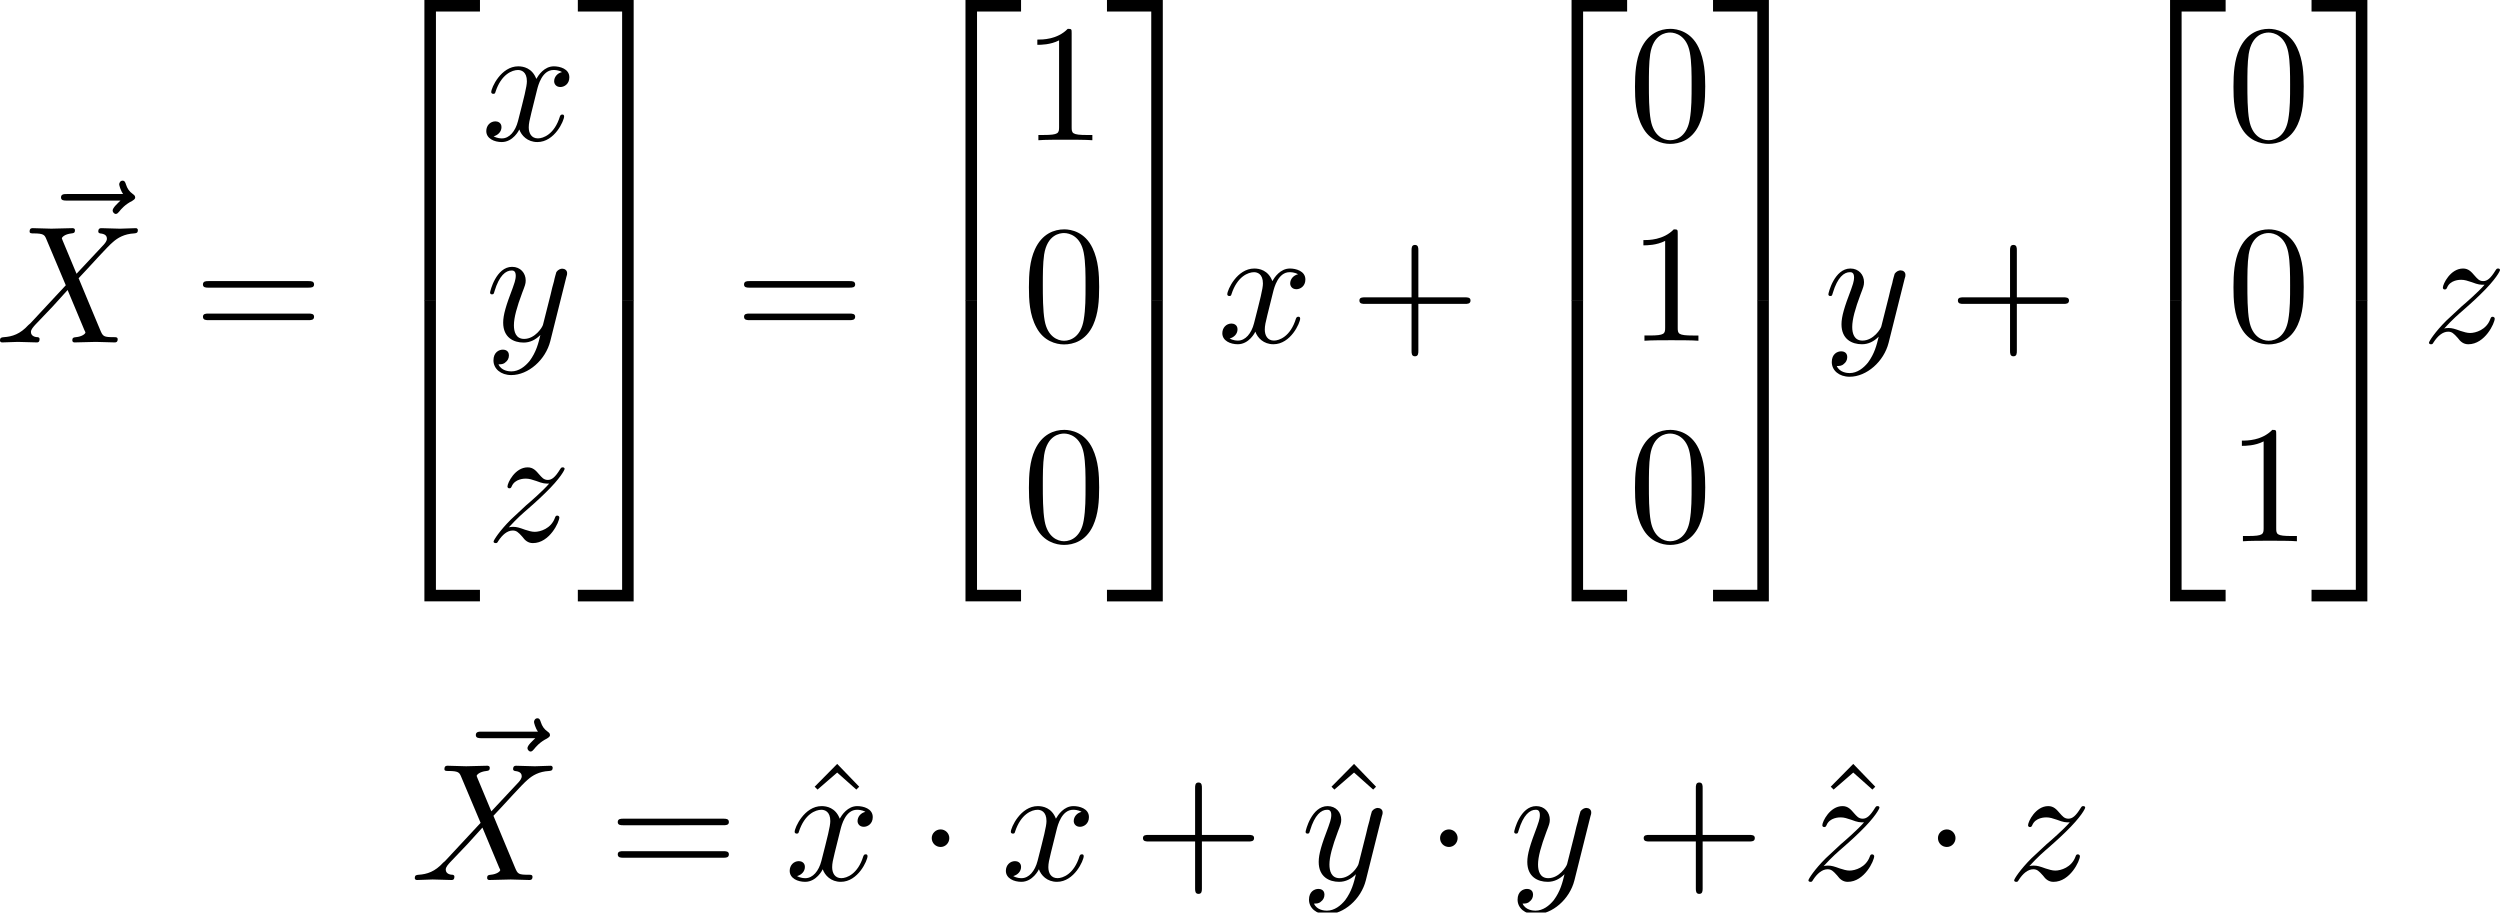
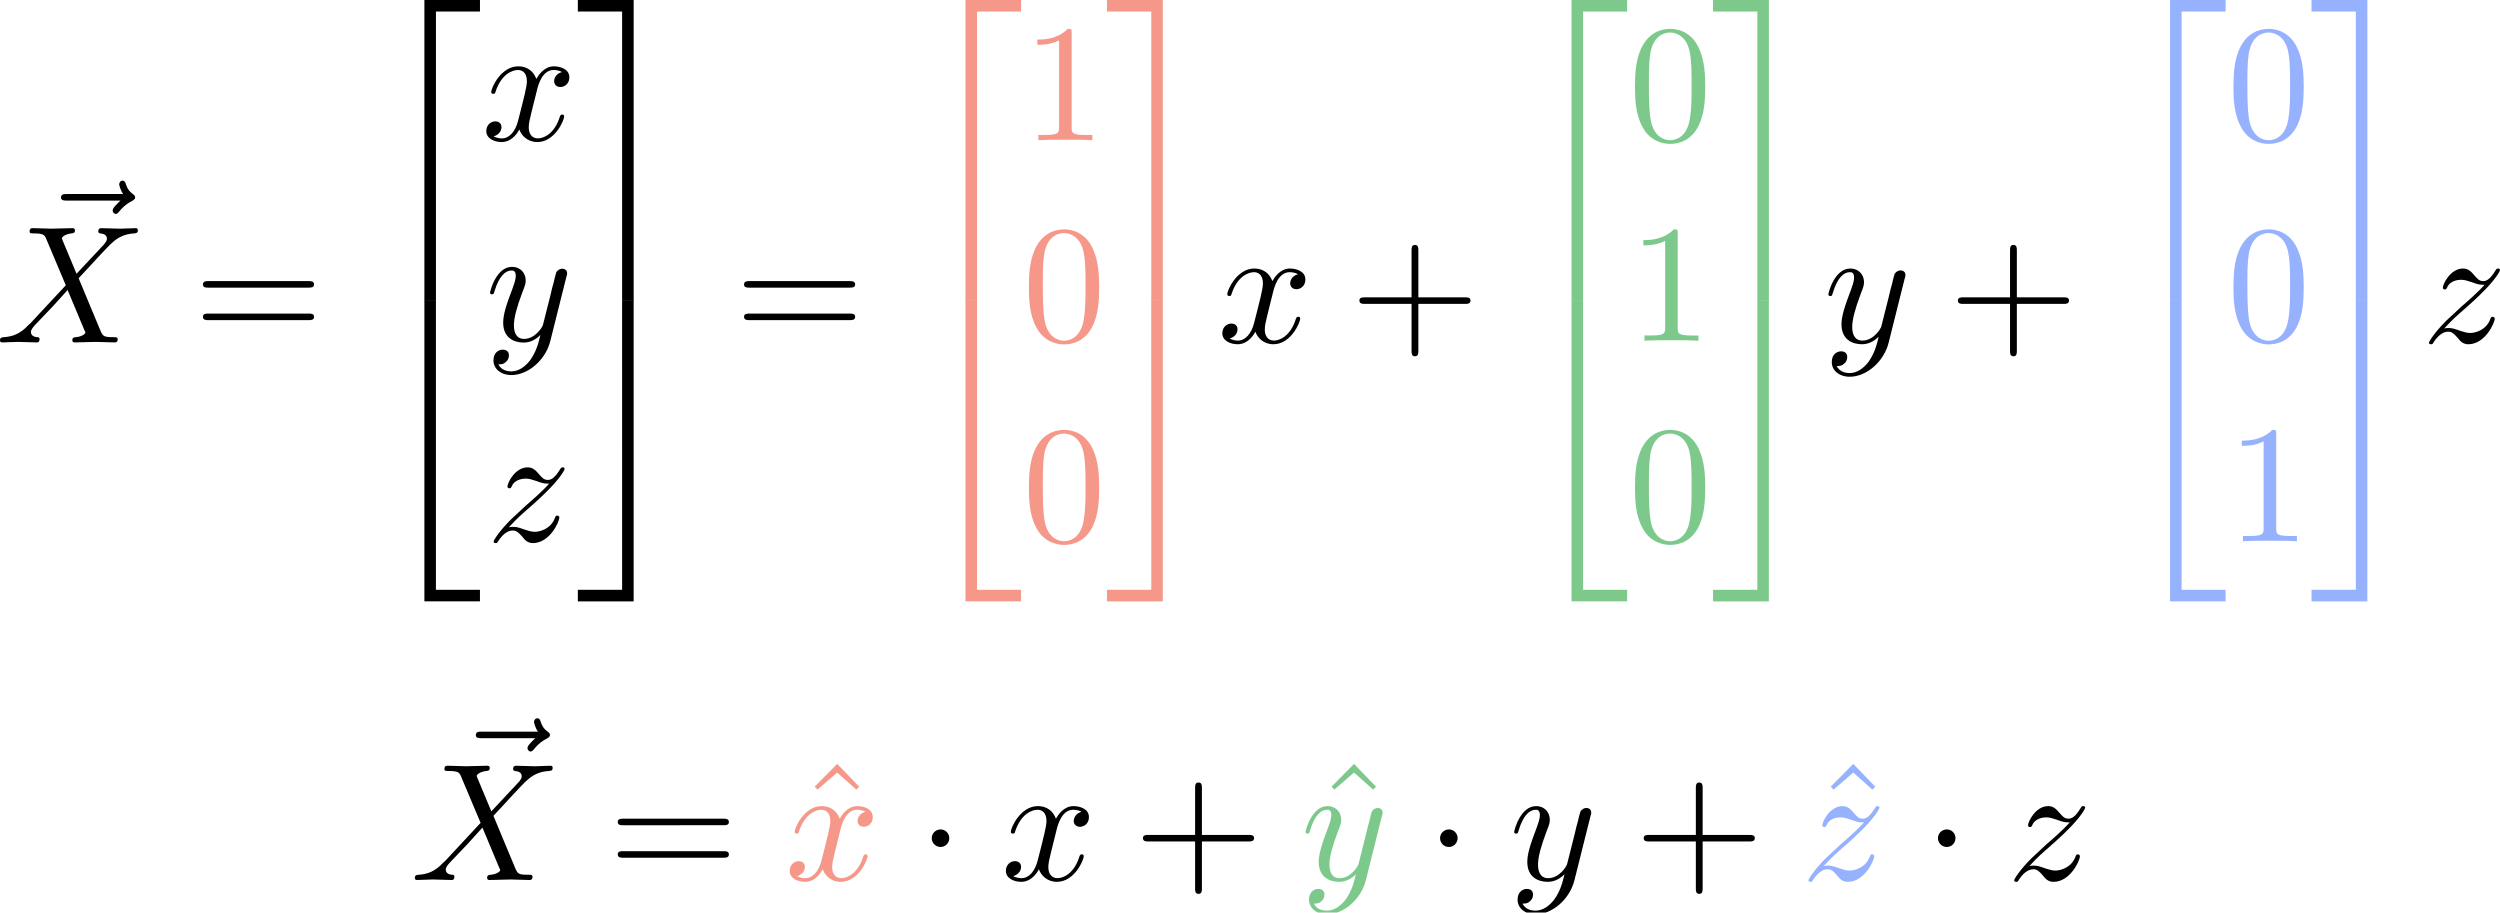
<svg xmlns="http://www.w3.org/2000/svg" xmlns:xlink="http://www.w3.org/1999/xlink" height="6.826em" viewBox="0 0 149.055 54.406" preserveAspectRatio="xMidYMid meet" version="1.1" id="svg277">
  <style>
        @media (prefers-color-scheme: dark)
        {
        svg {
            color: white;
        }
        }
    </style>
  <defs id="defs55">
    <g id="g47">
      <g id="glyph-0-0">
        <path d="m 5.359,-5.938 c -0.141,0.141 -0.469,0.422 -0.469,0.594 0,0.094 0.094,0.203 0.188,0.203 0.094,0 0.141,-0.078 0.203,-0.141 C 5.391,-5.422 5.625,-5.703 6.062,-5.922 6.125,-5.969 6.234,-6.016 6.234,-6.125 6.234,-6.234 6.156,-6.281 6.094,-6.328 5.875,-6.484 5.766,-6.656 5.688,-6.891 5.656,-6.984 5.625,-7.125 5.484,-7.125 c -0.141,0 -0.203,0.141 -0.203,0.219 0,0.047 0.078,0.359 0.234,0.578 H 2.156 c -0.156,0 -0.344,0 -0.344,0.203 0,0.188 0.188,0.188 0.344,0.188 z m 0,0" id="path2" />
      </g>
      <g id="glyph-0-1">
        <path d="M 4.828,-4.094 4,-6.078 c -0.031,-0.078 -0.047,-0.125 -0.047,-0.125 0,-0.062 0.156,-0.25 0.578,-0.297 0.109,-0.016 0.203,-0.016 0.203,-0.188 0,-0.125 -0.125,-0.125 -0.156,-0.125 -0.406,0 -0.828,0.031 -1.25,0.031 -0.25,0 -0.859,-0.031 -1.109,-0.031 -0.062,0 -0.188,0 -0.188,0.203 C 2.031,-6.5 2.141,-6.5 2.266,-6.5 c 0.594,0 0.656,0.094 0.75,0.312 l 1.172,2.781 -2.109,2.266 -0.125,0.109 C 1.469,-0.5 1,-0.344 0.484,-0.312 c -0.125,0.016 -0.219,0.016 -0.219,0.203 0,0.016 0,0.109 0.141,0.109 0.297,0 0.625,-0.031 0.922,-0.031 C 1.703,-0.031 2.094,0 2.453,0 2.516,0 2.625,0 2.625,-0.203 2.625,-0.297 2.531,-0.312 2.516,-0.312 c -0.094,0 -0.406,-0.031 -0.406,-0.312 0,-0.156 0.156,-0.312 0.266,-0.438 L 3.406,-2.141 4.297,-3.125 l 1,2.391 c 0.047,0.109 0.062,0.109 0.062,0.141 0,0.078 -0.203,0.25 -0.578,0.281 C 4.672,-0.297 4.578,-0.297 4.578,-0.125 4.578,0 4.688,0 4.719,0 5,0 5.703,-0.031 5.984,-0.031 6.234,-0.031 6.844,0 7.094,0 c 0.062,0 0.188,0 0.188,-0.188 0,-0.125 -0.109,-0.125 -0.188,-0.125 -0.656,0 -0.688,-0.031 -0.859,-0.438 C 5.859,-1.672 5.188,-3.234 4.953,-3.828 5.625,-4.531 6.672,-5.719 7,-5.984 7.281,-6.234 7.672,-6.469 8.266,-6.5 c 0.125,-0.016 0.219,-0.016 0.219,-0.203 0,0 0,-0.109 -0.125,-0.109 -0.297,0 -0.641,0.031 -0.938,0.031 -0.375,0 -0.75,-0.031 -1.109,-0.031 -0.062,0 -0.188,0 -0.188,0.203 0,0.062 0.047,0.094 0.109,0.109 0.094,0.016 0.406,0.031 0.406,0.312 0,0.141 -0.109,0.266 -0.188,0.359 z m 0,0" id="path5" />
      </g>
      <g id="glyph-0-2">
        <path d="M 3.328,-3.016 C 3.391,-3.266 3.625,-4.188 4.312,-4.188 c 0.047,0 0.297,0 0.5,0.125 C 4.531,-4 4.344,-3.766 4.344,-3.516 c 0,0.156 0.109,0.344 0.375,0.344 0.219,0 0.531,-0.172 0.531,-0.578 0,-0.516 -0.578,-0.656 -0.922,-0.656 -0.578,0 -0.922,0.531 -1.047,0.75 -0.25,-0.656 -0.781,-0.75 -1.078,-0.75 -1.031,0 -1.609,1.281 -1.609,1.531 0,0.109 0.109,0.109 0.125,0.109 0.078,0 0.109,-0.031 0.125,-0.109 0.344,-1.062 1,-1.312 1.344,-1.312 0.188,0 0.531,0.094 0.531,0.672 0,0.312 -0.172,0.969 -0.531,2.375 -0.156,0.609 -0.516,1.031 -0.953,1.031 -0.062,0 -0.281,0 -0.5,-0.125 0.25,-0.062 0.469,-0.266 0.469,-0.547 0,-0.266 -0.219,-0.344 -0.359,-0.344 -0.312,0 -0.547,0.25 -0.547,0.578 0,0.453 0.484,0.656 0.922,0.656 0.672,0 1.031,-0.703 1.047,-0.75 0.125,0.359 0.484,0.75 1.078,0.75 1.031,0 1.594,-1.281 1.594,-1.531 0,-0.109 -0.078,-0.109 -0.109,-0.109 -0.094,0 -0.109,0.047 -0.141,0.109 -0.328,1.078 -1,1.312 -1.312,1.312 -0.391,0 -0.547,-0.312 -0.547,-0.656 0,-0.219 0.047,-0.438 0.156,-0.875 z m 0,0" id="path8" />
      </g>
      <g id="glyph-0-3">
        <path d="m 4.844,-3.797 c 0.047,-0.141 0.047,-0.156 0.047,-0.234 0,-0.172 -0.141,-0.266 -0.297,-0.266 -0.094,0 -0.25,0.062 -0.344,0.203 -0.016,0.062 -0.109,0.359 -0.141,0.547 -0.078,0.25 -0.141,0.531 -0.203,0.797 l -0.453,1.797 c -0.031,0.141 -0.469,0.844 -1.125,0.844 -0.5,0 -0.609,-0.438 -0.609,-0.812 C 1.719,-1.375 1.891,-2 2.219,-2.875 2.375,-3.281 2.422,-3.391 2.422,-3.594 c 0,-0.438 -0.312,-0.812 -0.812,-0.812 -0.953,0 -1.312,1.453 -1.312,1.531 0,0.109 0.094,0.109 0.109,0.109 0.109,0 0.109,-0.031 0.156,-0.188 0.281,-0.938 0.672,-1.234 1.016,-1.234 0.078,0 0.25,0 0.25,0.312 0,0.25 -0.109,0.516 -0.172,0.703 -0.406,1.062 -0.578,1.625 -0.578,2.094 0,0.891 0.625,1.188 1.219,1.188 0.391,0 0.719,-0.172 1,-0.453 -0.125,0.516 -0.25,1.016 -0.641,1.547 -0.266,0.328 -0.641,0.625 -1.094,0.625 -0.141,0 -0.594,-0.031 -0.766,-0.422 0.156,0 0.297,0 0.422,-0.125 C 1.328,1.203 1.422,1.062 1.422,0.875 1.422,0.562 1.156,0.531 1.062,0.531 0.828,0.531 0.5,0.688 0.5,1.172 c 0,0.5 0.438,0.875 1.062,0.875 1.016,0 2.047,-0.906 2.328,-2.031 z m 0,0" id="path11" />
      </g>
      <g id="glyph-0-4">
        <path d="m 1.328,-0.828 c 0.531,-0.578 0.828,-0.828 1.188,-1.141 0,0 0.609,-0.531 0.969,-0.891 C 4.438,-3.781 4.656,-4.266 4.656,-4.312 c 0,-0.094 -0.094,-0.094 -0.109,-0.094 -0.078,0 -0.094,0.016 -0.156,0.109 -0.297,0.484 -0.5,0.641 -0.734,0.641 -0.25,0 -0.359,-0.156 -0.516,-0.328 -0.188,-0.219 -0.359,-0.422 -0.688,-0.422 -0.75,0 -1.203,0.922 -1.203,1.141 0,0.047 0.031,0.109 0.109,0.109 0.094,0 0.109,-0.047 0.141,-0.109 0.188,-0.469 0.766,-0.469 0.844,-0.469 0.203,0 0.391,0.062 0.625,0.141 0.406,0.156 0.516,0.156 0.766,0.156 -0.359,0.422 -1.188,1.141 -1.375,1.297 l -0.906,0.844 C 0.781,-0.625 0.422,-0.062 0.422,0.016 c 0,0.094 0.109,0.094 0.125,0.094 0.078,0 0.094,-0.016 0.156,-0.125 0.234,-0.359 0.531,-0.625 0.859,-0.625 0.219,0 0.328,0.094 0.578,0.375 0.156,0.219 0.344,0.375 0.625,0.375 1,0 1.578,-1.266 1.578,-1.531 0,-0.047 -0.047,-0.109 -0.125,-0.109 -0.094,0 -0.109,0.062 -0.141,0.141 C 3.844,-0.75 3.203,-0.562 2.875,-0.562 c -0.188,0 -0.375,-0.062 -0.578,-0.125 -0.344,-0.125 -0.5,-0.172 -0.703,-0.172 -0.016,0 -0.172,0 -0.266,0.031 z m 0,0" id="path14" />
      </g>
      <g id="glyph-1-0">
        <path d="m 6.844,-3.266 c 0.156,0 0.344,0 0.344,-0.188 C 7.188,-3.656 7,-3.656 6.859,-3.656 h -5.969 c -0.141,0 -0.328,0 -0.328,0.203 0,0.188 0.188,0.188 0.328,0.188 z m 0.016,1.938 c 0.141,0 0.328,0 0.328,-0.203 0,-0.188 -0.188,-0.188 -0.344,-0.188 H 0.891 c -0.141,0 -0.328,0 -0.328,0.188 0,0.203 0.188,0.203 0.328,0.203 z m 0,0" id="path17" />
      </g>
      <g id="glyph-1-1">
        <path d="m 2.938,-6.375 c 0,-0.25 0,-0.266 -0.234,-0.266 C 2.078,-6 1.203,-6 0.891,-6 v 0.312 c 0.203,0 0.781,0 1.297,-0.266 v 5.172 c 0,0.359 -0.031,0.469 -0.922,0.469 h -0.312 V 0 c 0.344,-0.031 1.203,-0.031 1.609,-0.031 0.391,0 1.266,0 1.609,0.031 v -0.312 h -0.312 c -0.906,0 -0.922,-0.109 -0.922,-0.469 z m 0,0" id="path20" />
      </g>
      <g id="glyph-1-2">
        <path d="m 4.578,-3.188 c 0,-0.797 -0.047,-1.594 -0.391,-2.328 -0.453,-0.969 -1.281,-1.125 -1.688,-1.125 -0.609,0 -1.328,0.266 -1.75,1.188 -0.312,0.688 -0.359,1.469 -0.359,2.266 0,0.75 0.031,1.641 0.453,2.406 0.422,0.797 1.156,1 1.641,1 0.531,0 1.297,-0.203 1.734,-1.156 0.312,-0.688 0.359,-1.469 0.359,-2.25 z M 2.484,0 C 2.094,0 1.5,-0.25 1.328,-1.203 1.219,-1.797 1.219,-2.719 1.219,-3.312 c 0,-0.641 0,-1.297 0.078,-1.828 0.188,-1.188 0.938,-1.281 1.188,-1.281 0.328,0 0.984,0.188 1.172,1.172 0.109,0.562 0.109,1.312 0.109,1.938 0,0.75 0,1.422 -0.109,2.062 C 3.5,-0.297 2.938,0 2.484,0 Z m 0,0" id="path23" />
      </g>
      <g id="glyph-1-3">
        <path d="m 4.078,-2.297 h 2.781 C 7,-2.297 7.188,-2.297 7.188,-2.5 7.188,-2.688 7,-2.688 6.859,-2.688 h -2.781 v -2.797 c 0,-0.141 0,-0.328 -0.203,-0.328 -0.203,0 -0.203,0.188 -0.203,0.328 V -2.688 h -2.781 c -0.141,0 -0.328,0 -0.328,0.188 0,0.203 0.188,0.203 0.328,0.203 h 2.781 V 0.5 c 0,0.141 0,0.328 0.203,0.328 0.203,0 0.203,-0.188 0.203,-0.328 z m 0,0" id="path26" />
      </g>
      <g id="glyph-1-4">
        <path d="M 2.5,-6.922 1.156,-5.562 1.328,-5.391 2.5,-6.406 3.641,-5.391 3.812,-5.562 Z m 0,0" id="path29" />
      </g>
      <g id="glyph-2-0">
        <path d="m 3.25,17.547 h 0.688 v -17.25 h 2.625 v -0.688 H 3.25 Z m 0,0" id="path32" />
      </g>
      <g id="glyph-2-1">
        <path d="m 3.25,17.531 h 3.312 v -0.688 h -2.625 v -17.25 H 3.25 Z m 0,0" id="path35" />
      </g>
      <g id="glyph-2-2">
        <path d="m 2.703,17.547 h 0.688 v -17.938 H 0.062 v 0.688 h 2.641 z m 0,0" id="path38" />
      </g>
      <g id="glyph-2-3">
        <path d="M 2.703,16.844 H 0.062 v 0.688 h 3.328 v -17.938 h -0.688 z m 0,0" id="path41" />
      </g>
      <g id="glyph-3-0">
        <path d="m 1.906,-2.5 c 0,-0.281 -0.234,-0.516 -0.516,-0.516 -0.297,0 -0.531,0.234 -0.531,0.516 0,0.297 0.234,0.531 0.531,0.531 0.281,0 0.516,-0.234 0.516,-0.531 z m 0,0" id="path44" />
      </g>
    </g>
    <clipPath id="clip-0">
      <path clip-rule="nonzero" d="m 175,49 h 5 v 6.41 h -5 z m 0,0" id="path49" />
    </clipPath>
    <clipPath id="clip-1">
      <path clip-rule="nonzero" d="m 187,49 h 6 v 6.41 h -6 z m 0,0" id="path52" />
    </clipPath>
  </defs>
  <g fill="currentColor" fill-opacity="1" id="g59" transform="translate(-97.25362,-1.004375)">
    <use xlink:href="#glyph-0-0" x="99.079" y="18.901" id="use57" width="100%" height="100%" />
  </g>
  <g fill="currentColor" fill-opacity="1" id="g63" transform="translate(-97.25362,-1.004375)">
    <use xlink:href="#glyph-0-1" x="96.988" y="21.42" id="use61" width="100%" height="100%" />
  </g>
  <g fill="currentColor" fill-opacity="1" id="g67" transform="translate(-97.25362,-1.004375)">
    <use xlink:href="#glyph-1-0" x="108.791" y="21.42" id="use65" width="100%" height="100%" />
  </g>
  <g fill="currentColor" fill-opacity="1" id="g71" transform="translate(-97.25362,-1.004375)">
    <use xlink:href="#glyph-2-0" x="119.307" y="1.395" id="use69" width="100%" height="100%" />
  </g>
  <g fill="currentColor" fill-opacity="1" id="g75" transform="translate(-97.25362,-1.004375)">
    <use xlink:href="#glyph-2-1" x="119.307" y="19.327" id="use73" width="100%" height="100%" />
  </g>
  <g fill="currentColor" fill-opacity="1" id="g79" transform="translate(-97.25362,-1.004375)">
    <use xlink:href="#glyph-0-2" x="125.949" y="9.365" id="use77" width="100%" height="100%" />
  </g>
  <g fill="currentColor" fill-opacity="1" id="g83" transform="translate(-97.25362,-1.004375)">
    <use xlink:href="#glyph-0-3" x="126.175" y="21.32" id="use81" width="100%" height="100%" />
  </g>
  <g fill="currentColor" fill-opacity="1" id="g87" transform="translate(-97.25362,-1.004375)">
    <use xlink:href="#glyph-0-4" x="126.26" y="33.275" id="use85" width="100%" height="100%" />
  </g>
  <g fill="currentColor" fill-opacity="1" id="g91" transform="translate(-97.25362,-1.004375)">
    <use xlink:href="#glyph-2-2" x="131.643" y="1.395" id="use89" width="100%" height="100%" />
  </g>
  <g fill="currentColor" fill-opacity="1" id="g95" transform="translate(-97.25362,-1.004375)">
    <use xlink:href="#glyph-2-3" x="131.643" y="19.327" id="use93" width="100%" height="100%" />
  </g>
  <g fill="currentColor" fill-opacity="1" id="g99" transform="translate(-97.25362,-1.004375)">
    <use xlink:href="#glyph-1-0" x="141.052" y="21.42" id="use97" width="100%" height="100%" />
  </g>
-   <g fill="currentColor" fill-opacity="1" id="g103" transform="translate(-97.25362,-1.004375)">
+   <g fill="#f59789" fill-opacity="1" id="g103" transform="translate(-97.25362,-1.004375)">
    <use xlink:href="#glyph-2-0" x="151.568" y="1.395" id="use101" width="100%" height="100%" />
  </g>
-   <g fill="currentColor" fill-opacity="1" id="g107" transform="translate(-97.25362,-1.004375)">
+   <g fill="#f59789" fill-opacity="1" id="g107" transform="translate(-97.25362,-1.004375)">
    <use xlink:href="#glyph-2-1" x="151.568" y="19.327" id="use105" width="100%" height="100%" />
  </g>
-   <g fill="currentColor" fill-opacity="1" id="g111" transform="translate(-97.25362,-1.004375)">
+   <g fill="#f59789" fill-opacity="1" id="g111" transform="translate(-97.25362,-1.004375)">
    <use xlink:href="#glyph-1-1" x="158.21" y="9.365" id="use109" width="100%" height="100%" />
  </g>
-   <g fill="currentColor" fill-opacity="1" id="g115" transform="translate(-97.25362,-1.004375)">
+   <g fill="#f59789" fill-opacity="1" id="g115" transform="translate(-97.25362,-1.004375)">
    <use xlink:href="#glyph-1-2" x="158.21" y="21.32" id="use113" width="100%" height="100%" />
  </g>
-   <g fill="currentColor" fill-opacity="1" id="g119" transform="translate(-97.25362,-1.004375)">
+   <g fill="#f59789" fill-opacity="1" id="g119" transform="translate(-97.25362,-1.004375)">
    <use xlink:href="#glyph-1-2" x="158.21" y="33.275" id="use117" width="100%" height="100%" />
  </g>
-   <g fill="currentColor" fill-opacity="1" id="g123" transform="translate(-97.25362,-1.004375)">
+   <g fill="#f59789" fill-opacity="1" id="g123" transform="translate(-97.25362,-1.004375)">
    <use xlink:href="#glyph-2-2" x="163.191" y="1.395" id="use121" width="100%" height="100%" />
  </g>
-   <g fill="currentColor" fill-opacity="1" id="g127" transform="translate(-97.25362,-1.004375)">
+   <g fill="#f59789" fill-opacity="1" id="g127" transform="translate(-97.25362,-1.004375)">
    <use xlink:href="#glyph-2-3" x="163.191" y="19.327" id="use125" width="100%" height="100%" />
  </g>
  <g fill="currentColor" fill-opacity="1" id="g131" transform="translate(-97.25362,-1.004375)">
    <use xlink:href="#glyph-0-2" x="169.833" y="21.42" id="use129" width="100%" height="100%" />
  </g>
  <g fill="currentColor" fill-opacity="1" id="g135" transform="translate(-97.25362,-1.004375)">
    <use xlink:href="#glyph-1-3" x="177.741" y="21.42" id="use133" width="100%" height="100%" />
  </g>
-   <g fill="currentColor" fill-opacity="1" id="g139" transform="translate(-97.25362,-1.004375)">
+   <g fill="#7dc98c" fill-opacity="1" id="g139" transform="translate(-97.25362,-1.004375)">
    <use xlink:href="#glyph-2-0" x="187.703" y="1.395" id="use137" width="100%" height="100%" />
  </g>
-   <g fill="currentColor" fill-opacity="1" id="g143" transform="translate(-97.25362,-1.004375)">
+   <g fill="#7dc98c" fill-opacity="1" id="g143" transform="translate(-97.25362,-1.004375)">
    <use xlink:href="#glyph-2-1" x="187.703" y="19.327" id="use141" width="100%" height="100%" />
  </g>
-   <g fill="currentColor" fill-opacity="1" id="g147" transform="translate(-97.25362,-1.004375)">
+   <g fill="#7dc98c" fill-opacity="1" id="g147" transform="translate(-97.25362,-1.004375)">
    <use xlink:href="#glyph-1-2" x="194.345" y="9.365" id="use145" width="100%" height="100%" />
  </g>
-   <g fill="currentColor" fill-opacity="1" id="g151" transform="translate(-97.25362,-1.004375)">
+   <g fill="#7dc98c" fill-opacity="1" id="g151" transform="translate(-97.25362,-1.004375)">
    <use xlink:href="#glyph-1-1" x="194.345" y="21.32" id="use149" width="100%" height="100%" />
  </g>
-   <g fill="currentColor" fill-opacity="1" id="g155" transform="translate(-97.25362,-1.004375)">
+   <g fill="#7dc98c" fill-opacity="1" id="g155" transform="translate(-97.25362,-1.004375)">
    <use xlink:href="#glyph-1-2" x="194.345" y="33.275" id="use153" width="100%" height="100%" />
  </g>
-   <g fill="currentColor" fill-opacity="1" id="g159" transform="translate(-97.25362,-1.004375)">
+   <g fill="#7dc98c" fill-opacity="1" id="g159" transform="translate(-97.25362,-1.004375)">
    <use xlink:href="#glyph-2-2" x="199.326" y="1.395" id="use157" width="100%" height="100%" />
  </g>
-   <g fill="currentColor" fill-opacity="1" id="g163" transform="translate(-97.25362,-1.004375)">
+   <g fill="#7dc98c" fill-opacity="1" id="g163" transform="translate(-97.25362,-1.004375)">
    <use xlink:href="#glyph-2-3" x="199.326" y="19.327" id="use161" width="100%" height="100%" />
  </g>
  <g fill="currentColor" fill-opacity="1" id="g167" transform="translate(-97.25362,-1.004375)">
    <use xlink:href="#glyph-0-3" x="205.968" y="21.42" id="use165" width="100%" height="100%" />
  </g>
  <g fill="currentColor" fill-opacity="1" id="g171" transform="translate(-97.25362,-1.004375)">
    <use xlink:href="#glyph-1-3" x="213.424" y="21.42" id="use169" width="100%" height="100%" />
  </g>
-   <g fill="currentColor" fill-opacity="1" id="g175" transform="translate(-97.25362,-1.004375)">
+   <g fill="#96b1fe" fill-opacity="1" id="g175" transform="translate(-97.25362,-1.004375)">
    <use xlink:href="#glyph-2-0" x="223.387" y="1.395" id="use173" width="100%" height="100%" />
  </g>
-   <g fill="currentColor" fill-opacity="1" id="g179" transform="translate(-97.25362,-1.004375)">
+   <g fill="#96b1fe" fill-opacity="1" id="g179" transform="translate(-97.25362,-1.004375)">
    <use xlink:href="#glyph-2-1" x="223.387" y="19.327" id="use177" width="100%" height="100%" />
  </g>
-   <g fill="currentColor" fill-opacity="1" id="g183" transform="translate(-97.25362,-1.004375)">
+   <g fill="#96b1fe" fill-opacity="1" id="g183" transform="translate(-97.25362,-1.004375)">
    <use xlink:href="#glyph-1-2" x="230.028" y="9.365" id="use181" width="100%" height="100%" />
  </g>
-   <g fill="currentColor" fill-opacity="1" id="g187" transform="translate(-97.25362,-1.004375)">
+   <g fill="#96b1fe" fill-opacity="1" id="g187" transform="translate(-97.25362,-1.004375)">
    <use xlink:href="#glyph-1-2" x="230.028" y="21.32" id="use185" width="100%" height="100%" />
  </g>
-   <g fill="currentColor" fill-opacity="1" id="g191" transform="translate(-97.25362,-1.004375)">
+   <g fill="#96b1fe" fill-opacity="1" id="g191" transform="translate(-97.25362,-1.004375)">
    <use xlink:href="#glyph-1-1" x="230.028" y="33.275" id="use189" width="100%" height="100%" />
  </g>
-   <g fill="currentColor" fill-opacity="1" id="g195" transform="translate(-97.25362,-1.004375)">
+   <g fill="#96b1fe" fill-opacity="1" id="g195" transform="translate(-97.25362,-1.004375)">
    <use xlink:href="#glyph-2-2" x="235.01" y="1.395" id="use193" width="100%" height="100%" />
  </g>
-   <g fill="currentColor" fill-opacity="1" id="g199" transform="translate(-97.25362,-1.004375)">
+   <g fill="#96b1fe" fill-opacity="1" id="g199" transform="translate(-97.25362,-1.004375)">
    <use xlink:href="#glyph-2-3" x="235.01" y="19.327" id="use197" width="100%" height="100%" />
  </g>
  <g fill="currentColor" fill-opacity="1" id="g203" transform="translate(-97.25362,-1.004375)">
    <use xlink:href="#glyph-0-4" x="241.652" y="21.42" id="use201" width="100%" height="100%" />
  </g>
  <g fill="currentColor" fill-opacity="1" id="g207" transform="translate(-97.25362,-1.004375)">
    <use xlink:href="#glyph-0-0" x="123.811" y="50.954" id="use205" width="100%" height="100%" />
  </g>
  <g fill="currentColor" fill-opacity="1" id="g211" transform="translate(-97.25362,-1.004375)">
    <use xlink:href="#glyph-0-1" x="121.72" y="53.472" id="use209" width="100%" height="100%" />
  </g>
  <g fill="currentColor" fill-opacity="1" id="g215" transform="translate(-97.25362,-1.004375)">
    <use xlink:href="#glyph-1-0" x="133.523" y="53.472" id="use213" width="100%" height="100%" />
  </g>
-   <g fill="currentColor" fill-opacity="1" id="g219" transform="translate(-97.25362,-1.004375)">
+   <g fill="#f59789" fill-opacity="1" id="g219" transform="translate(-97.25362,-1.004375)">
    <use xlink:href="#glyph-1-4" x="144.669" y="53.472" id="use217" width="100%" height="100%" />
  </g>
-   <g fill="currentColor" fill-opacity="1" id="g223" transform="translate(-97.25362,-1.004375)">
+   <g fill="#f59789" fill-opacity="1" id="g223" transform="translate(-97.25362,-1.004375)">
    <use xlink:href="#glyph-0-2" x="144.039" y="53.472" id="use221" width="100%" height="100%" />
  </g>
  <g fill="currentColor" fill-opacity="1" id="g227" transform="translate(-97.25362,-1.004375)">
    <use xlink:href="#glyph-3-0" x="151.947" y="53.472" id="use225" width="100%" height="100%" />
  </g>
  <g fill="currentColor" fill-opacity="1" id="g231" transform="translate(-97.25362,-1.004375)">
    <use xlink:href="#glyph-0-2" x="156.928" y="53.472" id="use229" width="100%" height="100%" />
  </g>
  <g fill="currentColor" fill-opacity="1" id="g235" transform="translate(-97.25362,-1.004375)">
    <use xlink:href="#glyph-1-3" x="164.836" y="53.472" id="use233" width="100%" height="100%" />
  </g>
-   <g fill="currentColor" fill-opacity="1" id="g239" transform="translate(-97.25362,-1.004375)">
+   <g fill="#7dc98c" fill-opacity="1" id="g239" transform="translate(-97.25362,-1.004375)">
    <use xlink:href="#glyph-1-4" x="175.484" y="53.472" id="use237" width="100%" height="100%" />
  </g>
  <g clip-path="url(#clip-0)" id="g245" transform="translate(-97.25362,-1.004375)">
-     <g fill="currentColor" fill-opacity="1" id="g243">
+     <g fill="#7dc98c" fill-opacity="1" id="g243">
      <use xlink:href="#glyph-0-3" x="174.798" y="53.472" id="use241" width="100%" height="100%" />
    </g>
  </g>
  <g fill="currentColor" fill-opacity="1" id="g249" transform="translate(-97.25362,-1.004375)">
    <use xlink:href="#glyph-3-0" x="182.254" y="53.472" id="use247" width="100%" height="100%" />
  </g>
  <g clip-path="url(#clip-1)" id="g255" transform="translate(-97.25362,-1.004375)">
    <g fill="currentColor" fill-opacity="1" id="g253">
      <use xlink:href="#glyph-0-3" x="187.235" y="53.472" id="use251" width="100%" height="100%" />
    </g>
  </g>
  <g fill="currentColor" fill-opacity="1" id="g259" transform="translate(-97.25362,-1.004375)">
    <use xlink:href="#glyph-1-3" x="194.691" y="53.472" id="use257" width="100%" height="100%" />
  </g>
-   <g fill="currentColor" fill-opacity="1" id="g263" transform="translate(-97.25362,-1.004375)">
+   <g fill="#96b1fe" fill-opacity="1" id="g263" transform="translate(-97.25362,-1.004375)">
    <use xlink:href="#glyph-1-4" x="205.249" y="53.472" id="use261" width="100%" height="100%" />
  </g>
-   <g fill="currentColor" fill-opacity="1" id="g267" transform="translate(-97.25362,-1.004375)">
+   <g fill="#96b1fe" fill-opacity="1" id="g267" transform="translate(-97.25362,-1.004375)">
    <use xlink:href="#glyph-0-4" x="204.654" y="53.472" id="use265" width="100%" height="100%" />
  </g>
  <g fill="currentColor" fill-opacity="1" id="g271" transform="translate(-97.25362,-1.004375)">
    <use xlink:href="#glyph-3-0" x="211.939" y="53.472" id="use269" width="100%" height="100%" />
  </g>
  <g fill="currentColor" fill-opacity="1" id="g275" transform="translate(-97.25362,-1.004375)">
    <use xlink:href="#glyph-0-4" x="216.92" y="53.472" id="use273" width="100%" height="100%" />
  </g>
</svg>
